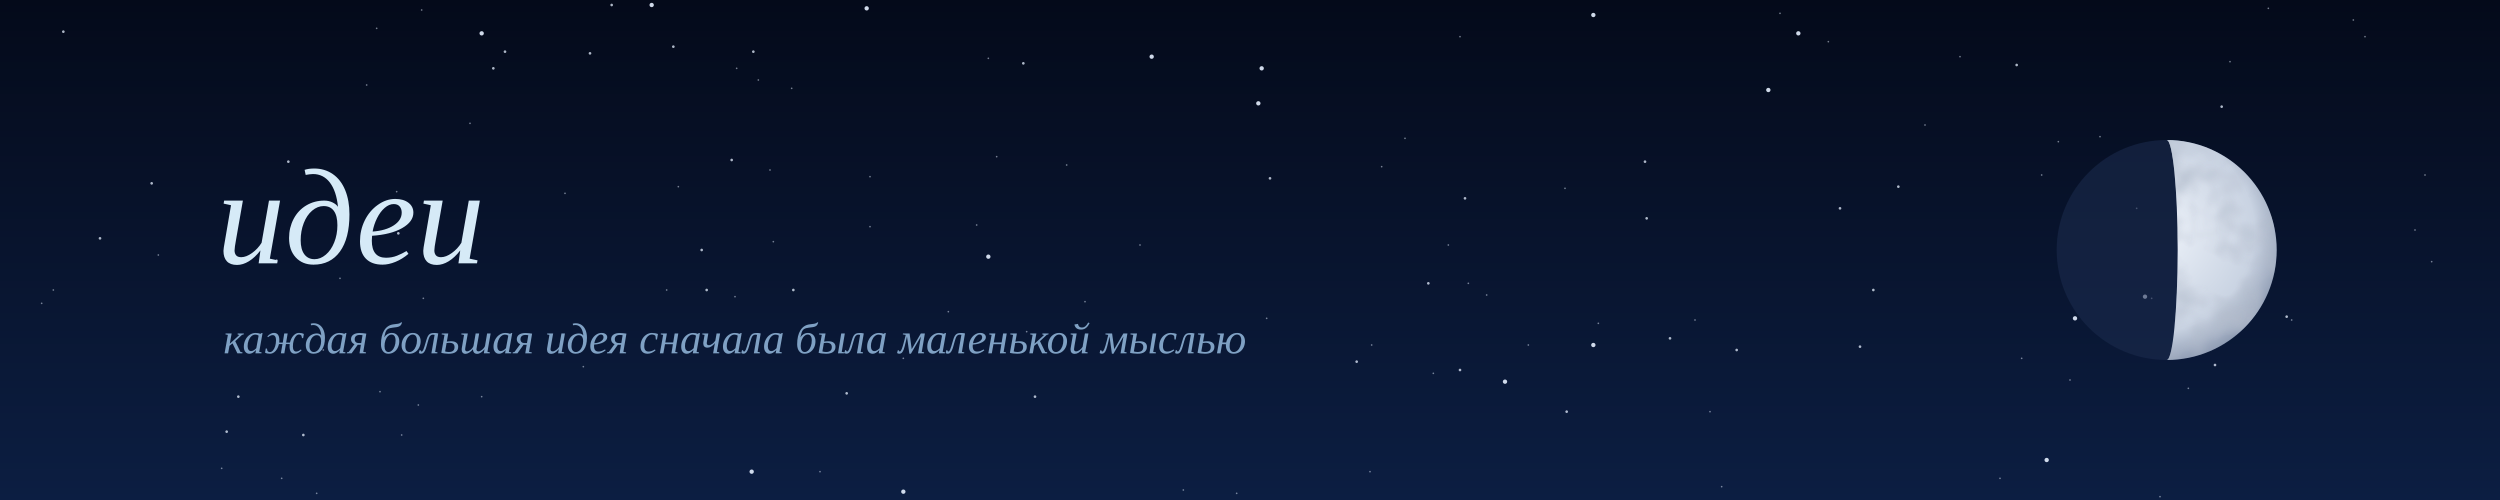
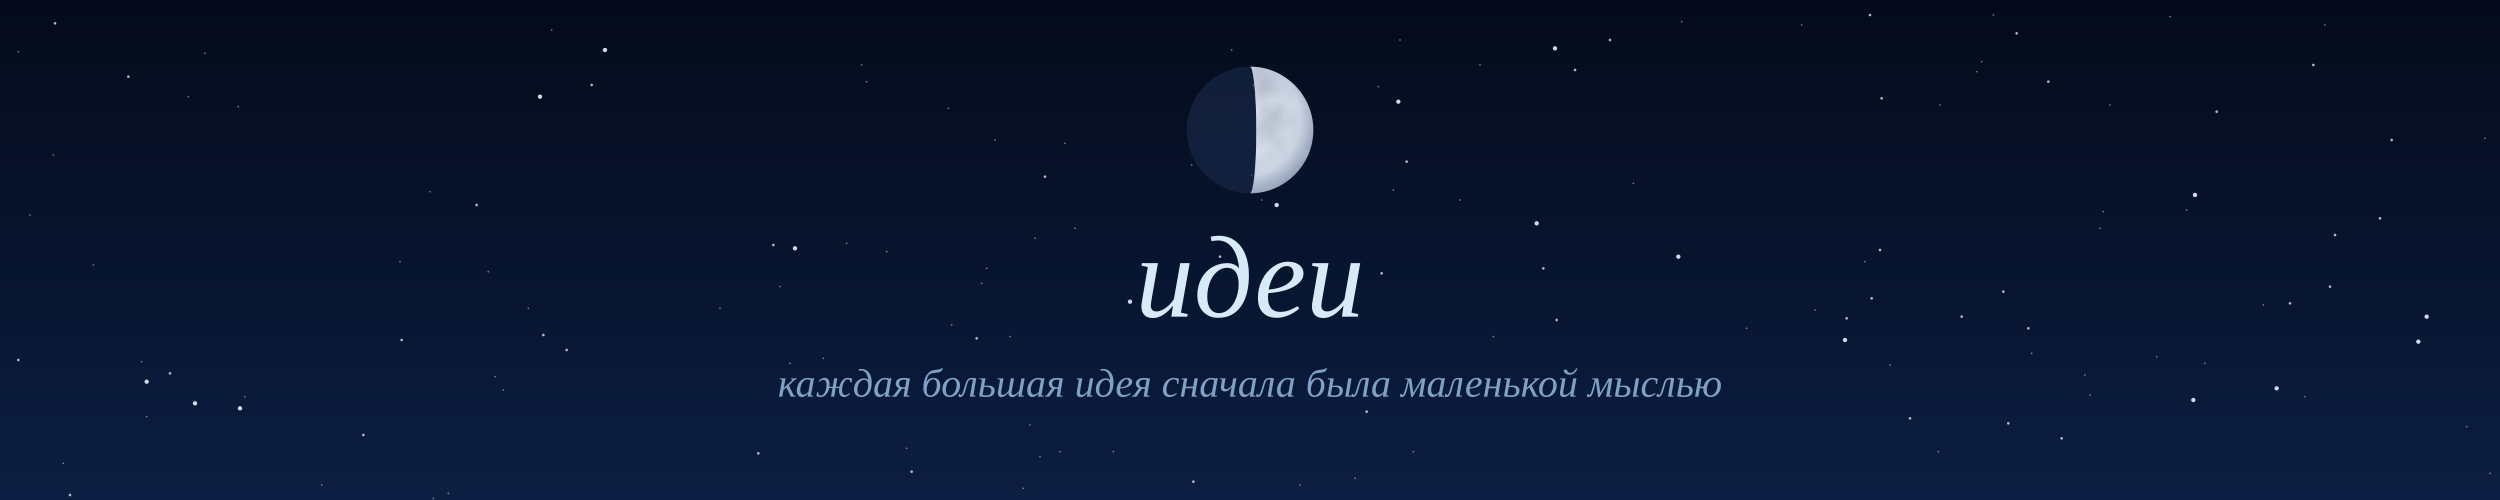
<svg xmlns="http://www.w3.org/2000/svg" viewBox="0 0 1500 300" width="1500" height="300">
  <defs>
    <linearGradient id="bg" x1="0" y1="0" x2="0" y2="1">
      <stop offset="0" stop-color="#040A1A" />
      <stop offset="1" stop-color="#0C1E42" />
    </linearGradient>
    <radialGradient id="mg" cx=".45" cy=".42" r=".6">
      <stop offset="0" stop-color="#EEF3FA" />
      <stop offset=".75" stop-color="#C9D3E2" />
      <stop offset="1" stop-color="#8E9BB2" />
    </radialGradient>
    <radialGradient id="gl">
      <stop offset="0" stop-color="#B7CEE6" stop-opacity=".35" />
      <stop offset="1" stop-color="#B7CEE6" stop-opacity="0" />
    </radialGradient>
    <filter id="tx" x="0" y="0" width="1" height="1">
      <feTurbulence type="fractalNoise" baseFrequency=".035" numOctaves="3" seed="4" />
      <feColorMatrix values="0 0 0 0 .45 0 0 0 0 .5 0 0 0 0 .6 0 0 0 -2.2 1.25" />
      <feComposite in2="SourceGraphic" operator="in" />
    </filter>
  </defs>
  <rect width="1500" height="300" fill="url(#bg)" />
-   <path d="M691 34h0M391 3h0M1079 20h0M289 20h0M757 41h0M1245 191h0M1228 276h0M903 229h0M451 283h0M1061 54h0M956 207h0M755 62h0M956 9h0M542 295h0M593 154h0M1287 178h0M520 5h0" stroke="#E6F0FF" stroke-width="2.6" stroke-linecap="round" opacity="0.9" />
-   <path d="M1329 200h0M1372 190h0M182 261h0M424 174h0M173 97h0M1116 208h0M879 119h0M136 259h0M508 236h0M1104 125h0M614 38h0M1210 39h0M239 140h0M1352 172h0M296 41h0M876 222h0M452 31h0M857 170h0M1333 64h0M143 238h0M404 28h0M476 174h0M940 247h0M1124 174h0M354 32h0M177 146h0M621 238h0M1139 112h0M987 97h0M1329 219h0M1042 210h0M762 107h0M38 19h0M814 217h0M367 3h0M60 143h0M1002 203h0M421 150h0M988 131h0M439 96h0M91 110h0M303 31h0" stroke="#E6F0FF" stroke-width="1.6" stroke-linecap="round" opacity="0.75" />
-   <path d="M710 294h0M1213 215h0M95 153h0M455 48h0M1449 138h0M1455 105h0M282 74h0M226 17h0M1200 287h0M1282 125h0M253 6h0M400 174h0M462 102h0M464 145h0M1313 233h0M823 207h0M177 143h0M25 182h0M204 167h0M220 51h0M522 106h0M742 296h0M939 113h0M640 99h0M892 177h0M475 53h0M166 156h0M254 179h0M1155 75h0M238 115h0M1235 85h0M1296 298h0M1260 82h0M1026 247h0M569 187h0M1242 228h0M1176 34h0M860 224h0M843 83h0M133 281h0M593 35h0M760 191h0M829 100h0M1338 37h0M169 287h0M1459 157h0M1375 192h0M876 22h0M32 174h0M442 41h0M339 116h0M407 112h0M194 210h0M684 147h0M350 220h0M1361 5h0M522 136h0M228 235h0M251 243h0M598 94h0M869 147h0M241 261h0M441 178h0M616 199h0M1412 12h0M1068 8h0M1097 25h0M881 170h0M289 238h0M542 215h0M1291 179h0M1017 192h0M492 283h0M651 181h0M1225 105h0M586 135h0M822 283h0M959 194h0M1033 292h0M190 296h0M1419 22h0M917 207h0" stroke="#E6F0FF" stroke-width="1" stroke-linecap="round" opacity="0.5" />
-   <circle cx="1300" cy="150" r="66" fill="#1B2B4E" opacity=".55" />
+   <path d="M144 245h0M839 61h0M1317 117h0M117 242h0M1316 240h0M1007 154h0M766 123h0M933 29h0M1366 233h0M678 181h0M88 229h0M1451 205h0M1456 190h0M477 149h0M922 134h0M324 58h0M1107 204h0M363 30h0" stroke="#E6F0FF" stroke-width="2.6" stroke-linecap="round" opacity="0.9" />
+   <path d="M1129 59h0M1330 67h0M945 42h0M627 106h0M218 261h0M1122 9h0M1210 20h0M966 24h0M844 97h0M1205 254h0M42 297h0M355 51h0M547 283h0M1398 172h0M1128 150h0M455 272h0M732 154h0M77 46h0M926 161h0M11 216h0M1202 175h0M1108 191h0M586 203h0M326 201h0M716 289h0M1146 251h0M102 224h0M241 204h0M1428 131h0M286 123h0M1401 141h0M820 247h0M934 192h0M33 14h0M829 164h0M1123 179h0M1217 197h0M1237 263h0M1374 182h0M1229 49h0M1435 84h0M464 147h0M1177 190h0M1388 39h0M340 210h0" stroke="#E6F0FF" stroke-width="1.6" stroke-linecap="round" opacity="0.75" />
+   <path d="M757 120h0M544 269h0M331 18h0M532 151h0M1163 271h0M32 93h0M269 296h0M1383 238h0M1164 63h0M1294 214h0M624 274h0M240 157h0M980 110h0M302 234h0M780 291h0M618 255h0M1302 10h0M508 146h0M715 99h0M729 229h0M739 30h0M317 185h0M520 49h0M896 202h0M589 170h0M1266 63h0M645 137h0M1254 237h0M592 161h0M621 143h0M1186 43h0M848 271h0M11 31h0M1089 186h0M18 129h0M813 287h0M474 218h0M569 65h0M606 202h0M1494 284h0M571 195h0M260 299h0M56 159h0M258 115h0M1119 157h0M123 32h0M1262 127h0M468 172h0M1189 37h0M143 64h0M1358 183h0M1395 15h0M517 39h0M1009 13h0M293 163h0M876 120h0M1323 218h0M1081 15h0M752 51h0M1134 219h0M297 226h0M113 58h0M147 238h0M1480 256h0M1312 126h0M836 114h0M1251 225h0M193 291h0M840 24h0M494 215h0M1260 137h0M1219 212h0M1491 83h0M88 250h0M597 84h0M751 105h0M1196 9h0M614 293h0M432 185h0M888 39h0M639 86h0M636 271h0M85 217h0M1048 197h0M38 278h0M668 271h0M827 52h0" stroke="#E6F0FF" stroke-width="1" stroke-linecap="round" opacity="0.5" />
+   <circle cx="750" cy="78" r="38" fill="#1B2B4E" opacity=".55" />
  <clipPath id="cs">
-     <path d="M1300,84 A66,66 0 0 1 1300,216 A6.6,66 0 0 0 1300,84Z" />
+     <path d="M750,40 A38,38 0 0 1 750,116 A3.8,38 0 0 0 750,40Z" />
  </clipPath>
  <g clip-path="url(#cs)">
-     <circle cx="1300" cy="150" r="66" fill="url(#mg)" />
-     <circle cx="1300" cy="150" r="66" fill="#fff" filter="url(#tx)" />
+     <circle cx="750" cy="78" r="38" fill="url(#mg)" />
+     <circle cx="750" cy="78" r="38" fill="#fff" filter="url(#tx)" />
  </g>
-   <text x="130" y="158" font-family="Georgia,'Times New Roman',serif" font-style="italic" font-size="82" fill="#D6EAF7">идеи</text>
-   <text x="134" y="212" font-family="Georgia,'Times New Roman',serif" font-style="italic" font-size="26" fill="#7FA1C4">каждая большая идея сначала была маленькой мыслью</text>
+   <text x="750" y="190" text-anchor="middle" font-family="Georgia,'Times New Roman',serif" font-style="italic" font-size="70" fill="#D6EAF7">идеи</text>
+   <text x="750" y="238" text-anchor="middle" font-family="Georgia,'Times New Roman',serif" font-style="italic" font-size="24" fill="#7FA1C4">каждая большая идея сначала была маленькой мыслью</text>
</svg>
